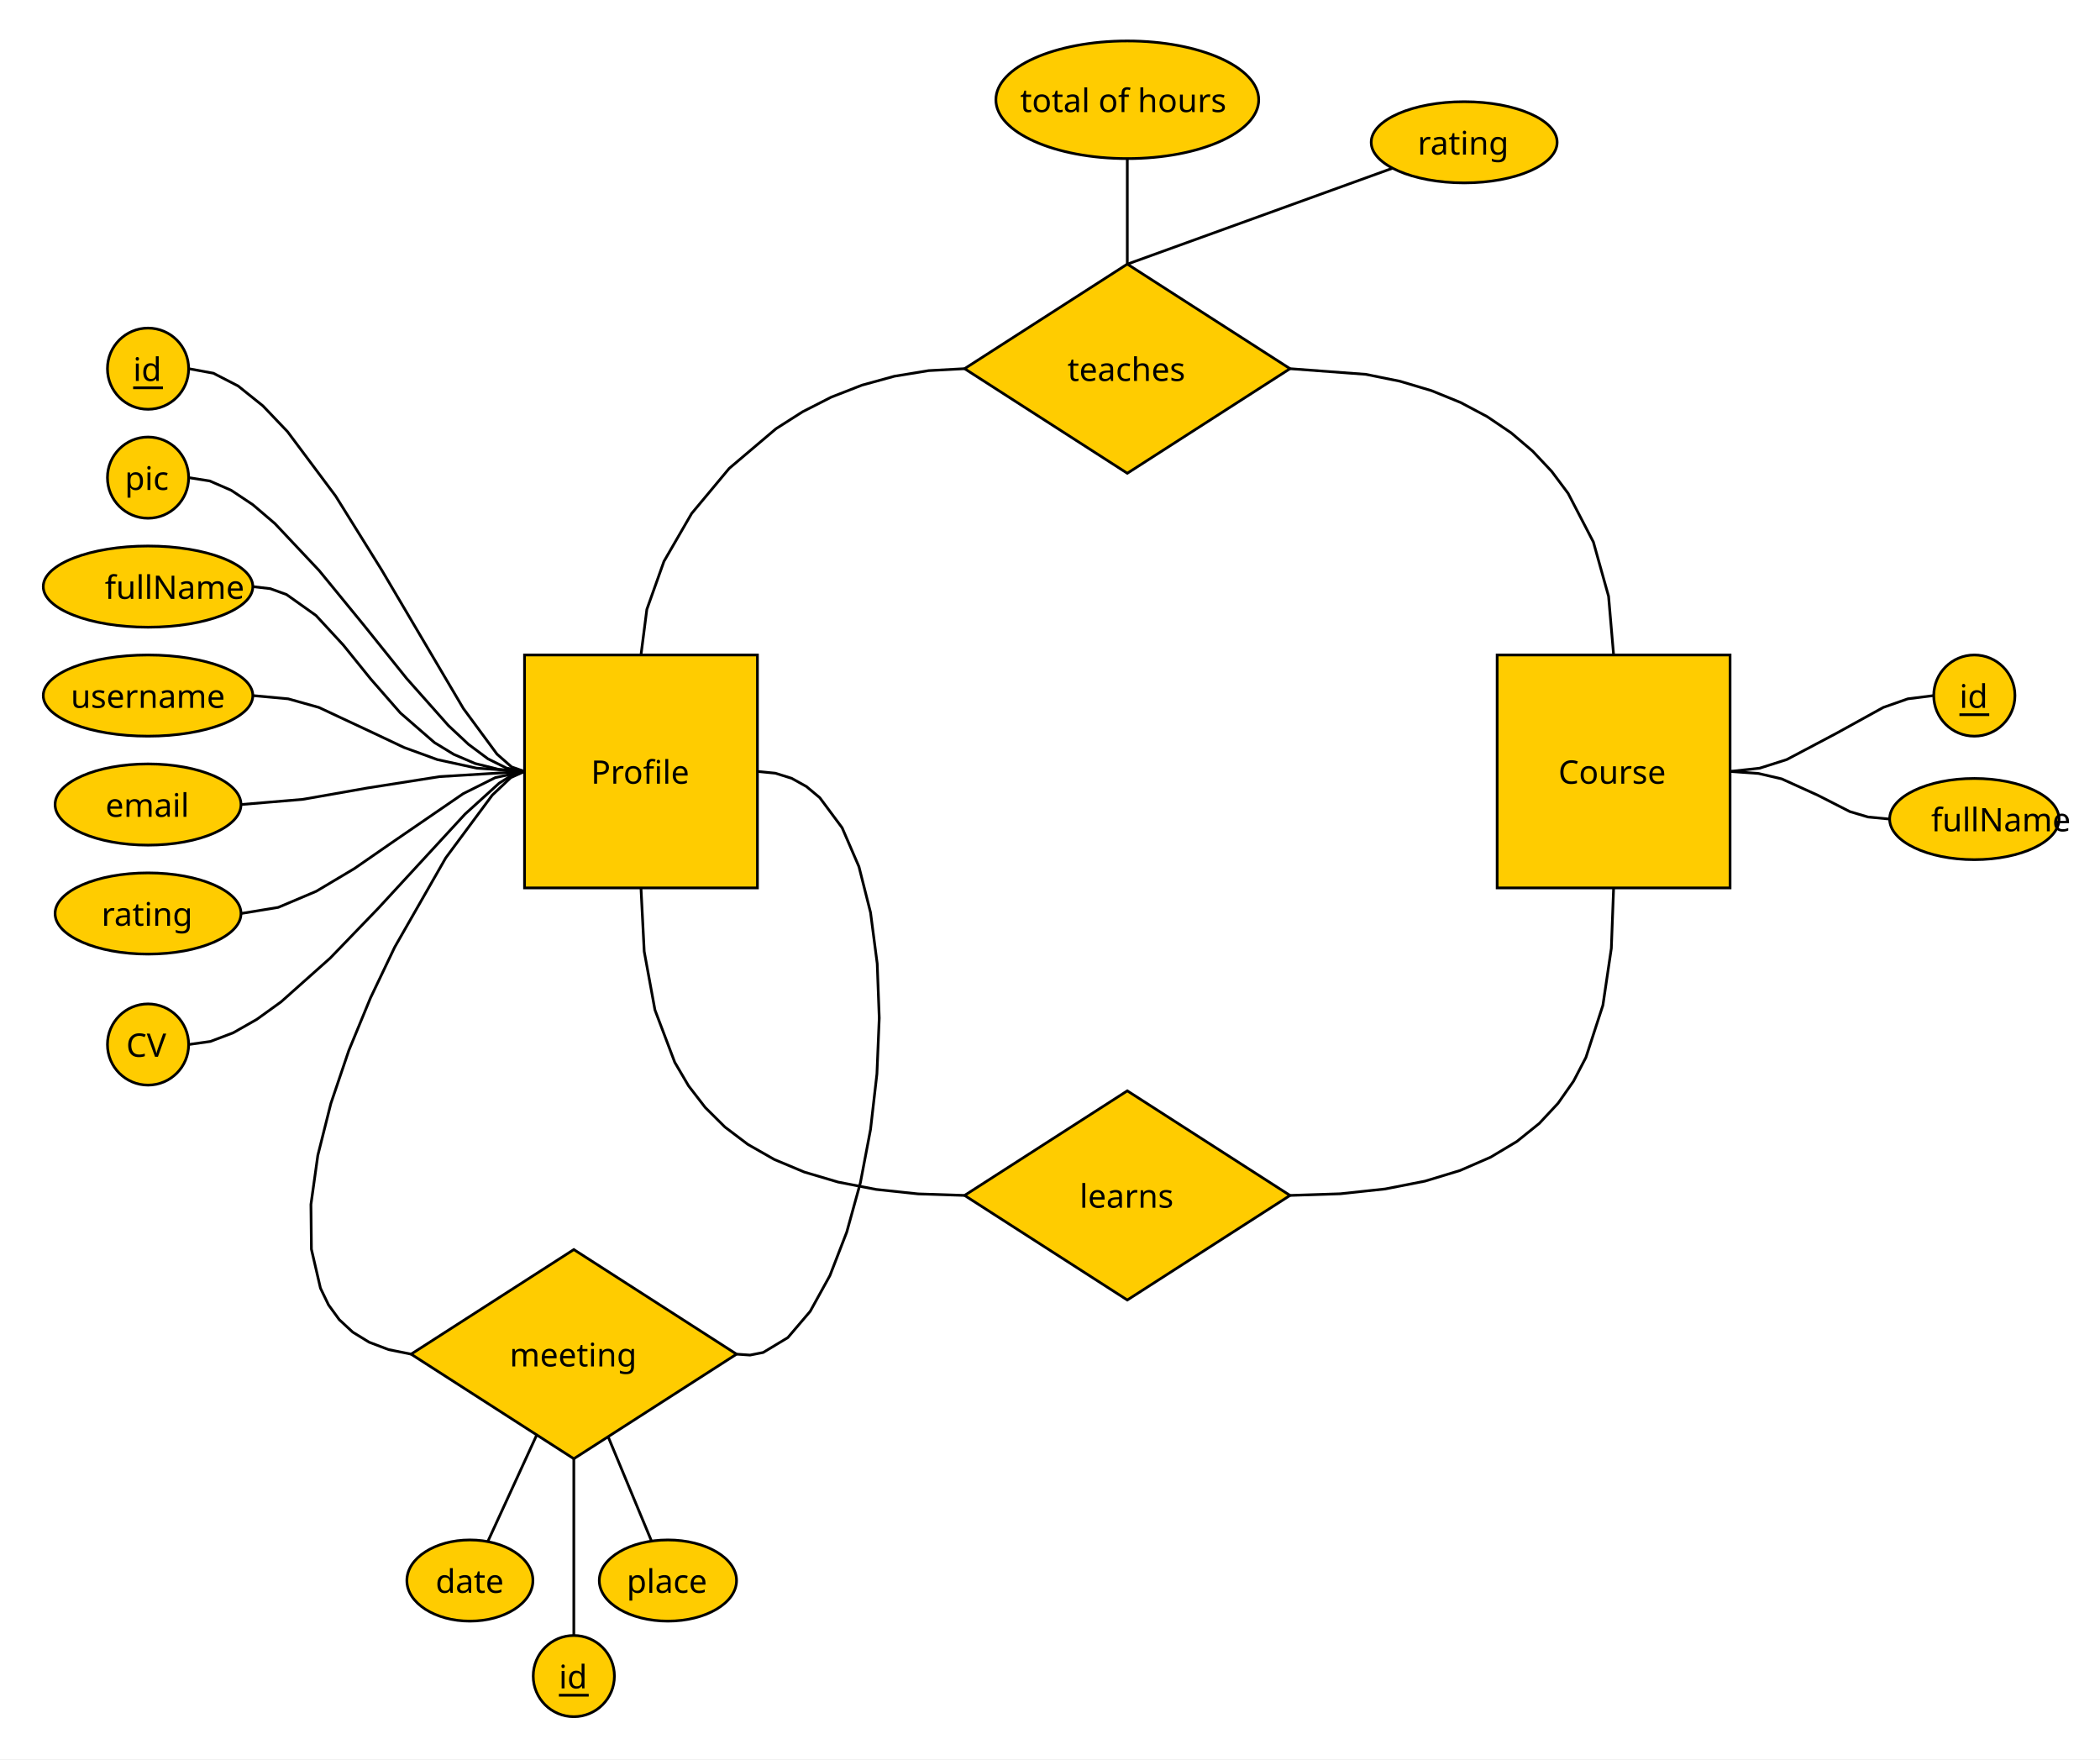
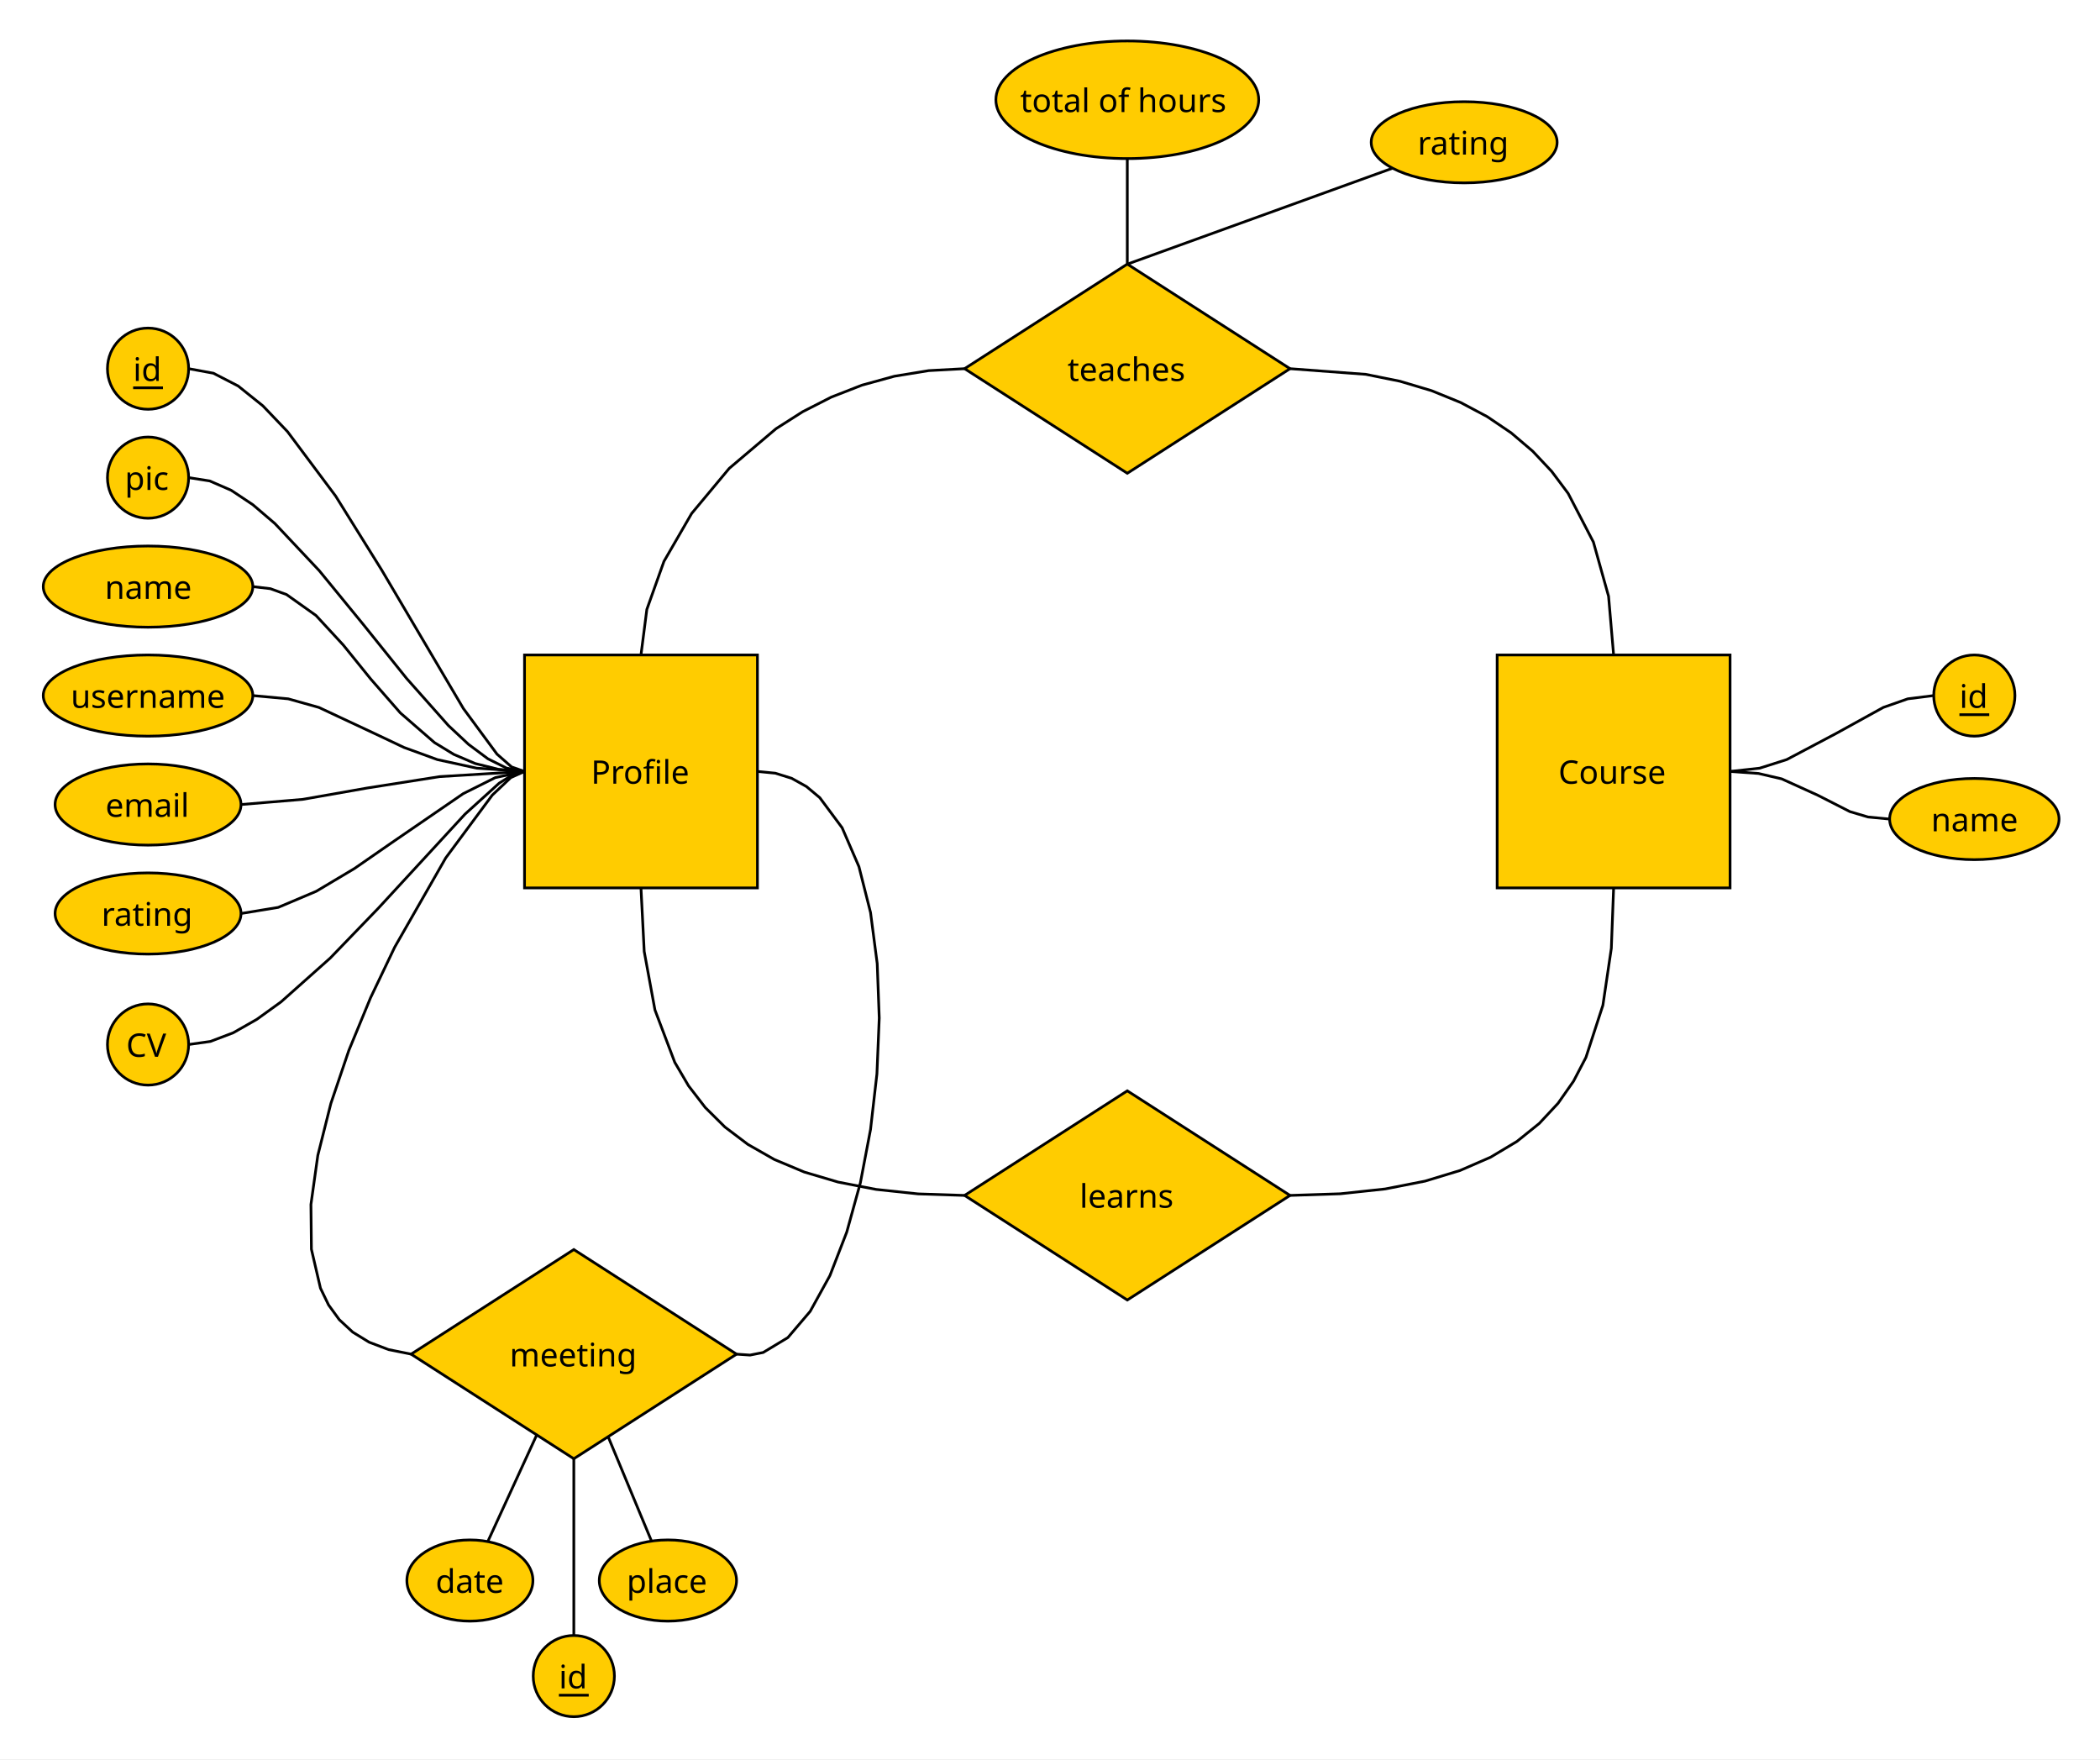
<svg xmlns="http://www.w3.org/2000/svg" fill-opacity="1" color-rendering="auto" color-interpolation="auto" text-rendering="auto" stroke="black" stroke-linecap="square" width="776" stroke-miterlimit="10" shape-rendering="auto" stroke-opacity="1" fill="black" stroke-dasharray="none" font-weight="normal" stroke-width="1" height="650" font-family="'Dialog'" font-style="normal" stroke-linejoin="miter" font-size="12px" stroke-dashoffset="0" image-rendering="auto">
  <defs id="genericDefs" />
  <g>
    <defs id="defs1">
      <clipPath clipPathUnits="userSpaceOnUse" id="clipPath1">
        <path d="M0 0 L776 0 L776 650 L0 650 L0 0 Z" />
      </clipPath>
      <clipPath clipPathUnits="userSpaceOnUse" id="clipPath2">
        <path d="M24 9 L800 9 L800 659 L24 659 L24 9 Z" />
      </clipPath>
    </defs>
    <g fill="white" text-rendering="geometricPrecision" shape-rendering="geometricPrecision" transform="translate(-24,-9)" stroke="white">
      <rect x="24" width="776" height="650" y="9" clip-path="url(#clipPath2)" stroke="none" />
    </g>
    <g fill="rgb(255,204,0)" text-rendering="geometricPrecision" shape-rendering="geometricPrecision" transform="matrix(1,0,0,1,-24,-9)" stroke="rgb(255,204,0)">
      <rect x="217.824" width="86.068" height="86.068" y="251" clip-path="url(#clipPath2)" stroke="none" />
    </g>
    <g text-rendering="geometricPrecision" stroke-miterlimit="1.45" shape-rendering="geometricPrecision" font-family="sans-serif" transform="matrix(1,0,0,1,-24,-9)" stroke-linecap="butt">
      <text x="242.383" xml:space="preserve" y="298.569" clip-path="url(#clipPath2)" stroke="none">Profile</text>
      <rect fill="none" x="217.824" width="86.068" height="86.068" y="251" clip-path="url(#clipPath2)" />
    </g>
    <g fill="rgb(255,204,0)" text-rendering="geometricPrecision" shape-rendering="geometricPrecision" transform="matrix(1,0,0,1,-24,-9)" stroke="rgb(255,204,0)">
      <circle r="15" clip-path="url(#clipPath2)" cx="78.706" cy="145.22" stroke="none" />
    </g>
    <g text-rendering="geometricPrecision" stroke-miterlimit="1.45" shape-rendering="geometricPrecision" font-family="sans-serif" transform="matrix(1,0,0,1,-24,-9)" stroke-linecap="butt">
      <text x="73.196" xml:space="preserve" y="149.755" clip-path="url(#clipPath2)" stroke="none">id</text>
      <line y2="152.286" fill="none" x1="73.196" clip-path="url(#clipPath2)" x2="84.217" y1="152.286" />
      <circle fill="none" r="15" clip-path="url(#clipPath2)" cx="78.706" cy="145.22" />
    </g>
    <g fill="rgb(255,204,0)" text-rendering="geometricPrecision" shape-rendering="geometricPrecision" transform="matrix(1,0,0,1,-24,-9)" stroke="rgb(255,204,0)">
      <circle r="15" clip-path="url(#clipPath2)" cx="78.706" cy="185.48" stroke="none" />
    </g>
    <g text-rendering="geometricPrecision" stroke-miterlimit="1.45" shape-rendering="geometricPrecision" font-family="sans-serif" transform="matrix(1,0,0,1,-24,-9)" stroke-linecap="butt">
      <text x="70.123" xml:space="preserve" y="190.015" clip-path="url(#clipPath2)" stroke="none">pic</text>
      <circle fill="none" r="15" clip-path="url(#clipPath2)" cx="78.706" cy="185.48" />
    </g>
    <g fill="rgb(255,204,0)" text-rendering="geometricPrecision" shape-rendering="geometricPrecision" transform="matrix(1,0,0,1,-24,-9)" stroke="rgb(255,204,0)">
      <ellipse rx="38.721" ry="15" clip-path="url(#clipPath2)" cx="78.706" cy="225.74" stroke="none" />
    </g>
    <g text-rendering="geometricPrecision" stroke-miterlimit="1.45" shape-rendering="geometricPrecision" font-family="sans-serif" transform="matrix(1,0,0,1,-24,-9)" stroke-linecap="butt">
-       <text x="62.725" xml:space="preserve" y="230.275" clip-path="url(#clipPath2)" stroke="none">fullName</text>
+       <text x="62.725" xml:space="preserve" y="230.275" clip-path="url(#clipPath2)" stroke="none">name</text>
      <ellipse rx="38.721" fill="none" ry="15" clip-path="url(#clipPath2)" cx="78.706" cy="225.74" />
    </g>
    <g fill="rgb(255,204,0)" text-rendering="geometricPrecision" shape-rendering="geometricPrecision" transform="matrix(1,0,0,1,-24,-9)" stroke="rgb(255,204,0)">
      <ellipse rx="38.721" ry="15" clip-path="url(#clipPath2)" cx="78.706" cy="266" stroke="none" />
    </g>
    <g text-rendering="geometricPrecision" stroke-miterlimit="1.45" shape-rendering="geometricPrecision" font-family="sans-serif" transform="matrix(1,0,0,1,-24,-9)" stroke-linecap="butt">
      <text x="50.145" xml:space="preserve" y="270.535" clip-path="url(#clipPath2)" stroke="none">username</text>
      <ellipse rx="38.721" fill="none" ry="15" clip-path="url(#clipPath2)" cx="78.706" cy="266" />
    </g>
    <g fill="rgb(255,204,0)" text-rendering="geometricPrecision" shape-rendering="geometricPrecision" transform="matrix(1,0,0,1,-24,-9)" stroke="rgb(255,204,0)">
      <ellipse rx="34.352" ry="15" clip-path="url(#clipPath2)" cx="78.706" cy="306.26" stroke="none" />
    </g>
    <g text-rendering="geometricPrecision" stroke-miterlimit="1.45" shape-rendering="geometricPrecision" font-family="sans-serif" transform="matrix(1,0,0,1,-24,-9)" stroke-linecap="butt">
      <text x="62.98" xml:space="preserve" y="310.795" clip-path="url(#clipPath2)" stroke="none">email</text>
      <ellipse rx="34.352" fill="none" ry="15" clip-path="url(#clipPath2)" cx="78.706" cy="306.26" />
    </g>
    <g fill="rgb(255,204,0)" text-rendering="geometricPrecision" shape-rendering="geometricPrecision" transform="matrix(1,0,0,1,-24,-9)" stroke="rgb(255,204,0)">
      <ellipse rx="34.352" ry="15" clip-path="url(#clipPath2)" cx="78.706" cy="346.52" stroke="none" />
    </g>
    <g text-rendering="geometricPrecision" stroke-miterlimit="1.45" shape-rendering="geometricPrecision" font-family="sans-serif" transform="matrix(1,0,0,1,-24,-9)" stroke-linecap="butt">
      <text x="61.495" xml:space="preserve" y="351.055" clip-path="url(#clipPath2)" stroke="none">rating</text>
      <ellipse rx="34.352" fill="none" ry="15" clip-path="url(#clipPath2)" cx="78.706" cy="346.52" />
    </g>
    <g fill="rgb(255,204,0)" text-rendering="geometricPrecision" shape-rendering="geometricPrecision" transform="matrix(1,0,0,1,-24,-9)" stroke="rgb(255,204,0)">
      <ellipse rx="34.352" ry="15" clip-path="url(#clipPath2)" cx="565.045" cy="61.573" stroke="none" />
    </g>
    <g text-rendering="geometricPrecision" stroke-miterlimit="1.45" shape-rendering="geometricPrecision" font-family="sans-serif" transform="matrix(1,0,0,1,-24,-9)" stroke-linecap="butt">
      <text x="547.833" xml:space="preserve" y="66.109" clip-path="url(#clipPath2)" stroke="none">rating</text>
      <ellipse rx="34.352" fill="none" ry="15" clip-path="url(#clipPath2)" cx="565.045" cy="61.573" />
    </g>
    <g fill="rgb(255,204,0)" text-rendering="geometricPrecision" shape-rendering="geometricPrecision" transform="matrix(1,0,0,1,-24,-9)" stroke="rgb(255,204,0)">
      <circle r="15" clip-path="url(#clipPath2)" cx="78.706" cy="394.929" stroke="none" />
    </g>
    <g text-rendering="geometricPrecision" stroke-miterlimit="1.45" shape-rendering="geometricPrecision" font-family="sans-serif" transform="matrix(1,0,0,1,-24,-9)" stroke-linecap="butt">
      <text x="70.632" xml:space="preserve" y="399.464" clip-path="url(#clipPath2)" stroke="none">CV</text>
      <circle fill="none" r="15" clip-path="url(#clipPath2)" cx="78.706" cy="394.929" />
    </g>
    <g fill="rgb(255,204,0)" text-rendering="geometricPrecision" shape-rendering="geometricPrecision" transform="matrix(1,0,0,1,-24,-9)" stroke="rgb(255,204,0)">
      <rect x="577.235" width="86.068" height="86.068" y="251" clip-path="url(#clipPath2)" stroke="none" />
    </g>
    <g text-rendering="geometricPrecision" stroke-miterlimit="1.45" shape-rendering="geometricPrecision" font-family="sans-serif" transform="matrix(1,0,0,1,-24,-9)" stroke-linecap="butt">
      <text x="599.852" xml:space="preserve" y="298.569" clip-path="url(#clipPath2)" stroke="none">Course</text>
      <rect fill="none" x="577.235" width="86.068" height="86.068" y="251" clip-path="url(#clipPath2)" />
    </g>
    <g fill="rgb(255,204,0)" text-rendering="geometricPrecision" shape-rendering="geometricPrecision" transform="matrix(1,0,0,1,-24,-9)" stroke="rgb(255,204,0)">
      <circle r="15" clip-path="url(#clipPath2)" cx="753.565" cy="266" stroke="none" />
    </g>
    <g text-rendering="geometricPrecision" stroke-miterlimit="1.45" shape-rendering="geometricPrecision" font-family="sans-serif" transform="matrix(1,0,0,1,-24,-9)" stroke-linecap="butt">
      <text x="748.054" xml:space="preserve" y="270.535" clip-path="url(#clipPath2)" stroke="none">id</text>
      <line y2="273.066" fill="none" x1="748.054" clip-path="url(#clipPath2)" x2="759.076" y1="273.066" />
      <circle fill="none" r="15" clip-path="url(#clipPath2)" cx="753.565" cy="266" />
    </g>
    <g fill="rgb(255,204,0)" text-rendering="geometricPrecision" shape-rendering="geometricPrecision" transform="matrix(1,0,0,1,-24,-9)" stroke="rgb(255,204,0)">
      <ellipse rx="31.303" ry="15" clip-path="url(#clipPath2)" cx="753.565" cy="311.627" stroke="none" />
    </g>
    <g text-rendering="geometricPrecision" stroke-miterlimit="1.45" shape-rendering="geometricPrecision" font-family="sans-serif" transform="matrix(1,0,0,1,-24,-9)" stroke-linecap="butt">
-       <text x="737.584" xml:space="preserve" y="316.162" clip-path="url(#clipPath2)" stroke="none">fullName</text>
+       <text x="737.584" xml:space="preserve" y="316.162" clip-path="url(#clipPath2)" stroke="none">name</text>
      <ellipse rx="31.303" fill="none" ry="15" clip-path="url(#clipPath2)" cx="753.565" cy="311.627" />
    </g>
    <g fill="rgb(255,204,0)" text-rendering="geometricPrecision" shape-rendering="geometricPrecision" transform="matrix(1,0,0,1,-24,-9)" stroke="rgb(255,204,0)">
      <path d="M380.433 145.22 L440.564 106.573 L500.694 145.22 L440.564 183.866 Z" fill-rule="evenodd" clip-path="url(#clipPath2)" stroke="none" />
    </g>
    <g text-rendering="geometricPrecision" stroke-miterlimit="1.45" shape-rendering="geometricPrecision" font-family="sans-serif" transform="matrix(1,0,0,1,-24,-9)" stroke-linecap="butt">
      <text x="418.465" xml:space="preserve" y="149.755" clip-path="url(#clipPath2)" stroke="none">teaches</text>
      <path fill="none" d="M380.433 145.22 L440.564 106.573 L500.694 145.22 L440.564 183.866 Z" clip-path="url(#clipPath2)" fill-rule="evenodd" />
    </g>
    <g fill="rgb(255,204,0)" text-rendering="geometricPrecision" shape-rendering="geometricPrecision" transform="matrix(1,0,0,1,-24,-9)" stroke="rgb(255,204,0)">
      <path d="M380.433 450.687 L440.564 412.041 L500.694 450.687 L440.564 489.333 Z" fill-rule="evenodd" clip-path="url(#clipPath2)" stroke="none" />
    </g>
    <g text-rendering="geometricPrecision" stroke-miterlimit="1.45" shape-rendering="geometricPrecision" font-family="sans-serif" transform="matrix(1,0,0,1,-24,-9)" stroke-linecap="butt">
      <text x="422.936" xml:space="preserve" y="455.222" clip-path="url(#clipPath2)" stroke="none">learns</text>
      <path fill="none" d="M380.433 450.687 L440.564 412.041 L500.694 450.687 L440.564 489.333 Z" clip-path="url(#clipPath2)" fill-rule="evenodd" />
    </g>
    <g fill="rgb(255,204,0)" text-rendering="geometricPrecision" shape-rendering="geometricPrecision" transform="matrix(1,0,0,1,-24,-9)" stroke="rgb(255,204,0)">
      <ellipse rx="48.562" ry="21.733" clip-path="url(#clipPath2)" cx="440.564" cy="45.864" stroke="none" />
    </g>
    <g text-rendering="geometricPrecision" stroke-miterlimit="1.45" shape-rendering="geometricPrecision" font-family="sans-serif" transform="matrix(1,0,0,1,-24,-9)" stroke-linecap="butt">
      <text x="401.007" xml:space="preserve" y="50.399" clip-path="url(#clipPath2)" stroke="none">total of hours</text>
      <ellipse rx="48.562" fill="none" ry="21.733" clip-path="url(#clipPath2)" cx="440.564" cy="45.864" />
    </g>
    <g fill="rgb(255,204,0)" text-rendering="geometricPrecision" shape-rendering="geometricPrecision" transform="matrix(1,0,0,1,-24,-9)" stroke="rgb(255,204,0)">
      <path d="M175.908 509.333 L236.039 470.687 L296.169 509.333 L236.039 547.979 Z" fill-rule="evenodd" clip-path="url(#clipPath2)" stroke="none" />
    </g>
    <g text-rendering="geometricPrecision" stroke-miterlimit="1.45" shape-rendering="geometricPrecision" font-family="sans-serif" transform="matrix(1,0,0,1,-24,-9)" stroke-linecap="butt">
      <text x="212.308" xml:space="preserve" y="513.868" clip-path="url(#clipPath2)" stroke="none">meeting</text>
      <path fill="none" d="M175.908 509.333 L236.039 470.687 L296.169 509.333 L236.039 547.979 Z" clip-path="url(#clipPath2)" fill-rule="evenodd" />
    </g>
    <g fill="rgb(255,204,0)" text-rendering="geometricPrecision" shape-rendering="geometricPrecision" transform="matrix(1,0,0,1,-24,-9)" stroke="rgb(255,204,0)">
      <ellipse rx="23.287" ry="15" clip-path="url(#clipPath2)" cx="197.639" cy="592.979" stroke="none" />
    </g>
    <g text-rendering="geometricPrecision" stroke-miterlimit="1.45" shape-rendering="geometricPrecision" font-family="sans-serif" transform="matrix(1,0,0,1,-24,-9)" stroke-linecap="butt">
      <text x="184.962" xml:space="preserve" y="597.514" clip-path="url(#clipPath2)" stroke="none">date</text>
      <ellipse rx="23.287" fill="none" ry="15" clip-path="url(#clipPath2)" cx="197.639" cy="592.979" />
    </g>
    <g fill="rgb(255,204,0)" text-rendering="geometricPrecision" shape-rendering="geometricPrecision" transform="matrix(1,0,0,1,-24,-9)" stroke="rgb(255,204,0)">
      <ellipse rx="25.358" ry="15" clip-path="url(#clipPath2)" cx="270.81" cy="592.979" stroke="none" />
    </g>
    <g text-rendering="geometricPrecision" stroke-miterlimit="1.45" shape-rendering="geometricPrecision" font-family="sans-serif" transform="matrix(1,0,0,1,-24,-9)" stroke-linecap="butt">
      <text x="255.57" xml:space="preserve" y="597.514" clip-path="url(#clipPath2)" stroke="none">place</text>
      <ellipse rx="25.358" fill="none" ry="15" clip-path="url(#clipPath2)" cx="270.81" cy="592.979" />
    </g>
    <g fill="rgb(255,204,0)" text-rendering="geometricPrecision" shape-rendering="geometricPrecision" transform="matrix(1,0,0,1,-24,-9)" stroke="rgb(255,204,0)">
      <circle r="15" clip-path="url(#clipPath2)" cx="236.039" cy="628.284" stroke="none" />
    </g>
    <g text-rendering="geometricPrecision" stroke-miterlimit="1.45" shape-rendering="geometricPrecision" font-family="sans-serif" transform="matrix(1,0,0,1,-24,-9)" stroke-linecap="butt">
      <text x="230.528" xml:space="preserve" y="632.819" clip-path="url(#clipPath2)" stroke="none">id</text>
      <line y2="635.351" fill="none" x1="230.528" clip-path="url(#clipPath2)" x2="241.549" y1="635.351" />
      <circle fill="none" r="15" clip-path="url(#clipPath2)" cx="236.039" cy="628.284" />
      <path fill="none" d="M217.787 294.021 L213.047 292.363 L207.657 287.64 L195.229 270.782 L165.053 219.627 L148.04 192.305 L130.234 168.472 L121.147 158.953 L112 151.614 L102.838 146.891 L93.742 145.226" clip-path="url(#clipPath2)" />
      <path fill="none" d="M217.798 294.029 L211.215 292.815 L204.303 289.37 L197.12 284.016 L189.698 277.072 L174.266 259.687 L158.264 239.757 L141.95 219.827 L125.581 202.441 L117.456 195.498 L109.414 190.144 L101.487 186.699 L93.737 185.484" clip-path="url(#clipPath2)" />
      <path fill="none" d="M217.787 294.031 L208.238 293.267 L199.562 291.099 L191.696 287.731 L184.538 283.363 L171.951 272.425 L160.995 259.887 L150.869 247.349 L140.768 236.411 L129.888 228.674 L123.906 226.507 L117.428 225.74" clip-path="url(#clipPath2)" />
      <path fill="none" d="M217.79 294.032 L200.176 292.829 L185.592 289.654 L173.268 285.164 L162.4 280.017 L141.821 270.38 L130.503 267.205 L117.428 266" clip-path="url(#clipPath2)" />
      <path fill="none" d="M217.794 294.036 L186.489 295.944 L159.747 300.147 L135.852 304.35 L113.058 306.26" clip-path="url(#clipPath2)" />
      <path fill="none" d="M217.782 294.043 L207.081 296.289 L195.18 302.235 L168.877 320.277 L154.959 329.913 L140.856 338.319 L126.808 344.265 L113.058 346.52" clip-path="url(#clipPath2)" />
      <path fill="none" d="M217.791 294.043 L213.588 295.167 L208.451 298.369 L195.843 309.799 L163.883 344.482 L146.01 363.005 L127.864 379.164 L118.918 385.618 L110.182 390.594 L101.747 393.796 L93.738 394.925" clip-path="url(#clipPath2)" />
      <path fill="none" d="M663.303 294.034 L674.228 292.829 L684.234 289.654 L702.459 280.017 L719.921 270.38 L728.974 267.205 L738.565 266" clip-path="url(#clipPath2)" />
      <path fill="none" d="M663.303 294.034 L673.836 294.79 L682.393 296.783 L695.72 302.83 L707.579 308.878 L714.299 310.871 L722.262 311.627" clip-path="url(#clipPath2)" />
      <path fill="none" d="M260.862 250.967 L263.023 234.167 L269.348 216.416 L279.579 198.722 L293.464 182.06 L310.749 167.404 L320.587 161.133 L331.18 155.729 L342.496 151.314 L354.503 148.01 L367.171 145.937 L380.441 145.221" clip-path="url(#clipPath2)" />
      <path fill="none" d="M620.265 250.958 L618.401 229.308 L612.797 209.276 L603.456 191.285 L597.384 183.173 L590.377 175.714 L582.435 168.954 L573.558 162.942 L563.747 157.725 L553 153.349 L541.318 149.864 L528.701 147.315 L500.688 145.222" clip-path="url(#clipPath2)" />
      <path fill="none" d="M440.594 106.586 L538.591 71.142" clip-path="url(#clipPath2)" />
      <path fill="none" d="M260.86 337.114 L262.053 360.566 L266.023 382.175 L273.345 401.512 L278.444 410.208 L284.598 418.192 L291.878 425.417 L300.358 431.834 L310.11 437.395 L321.205 442.052 L333.716 445.758 L347.715 448.464 L363.275 450.123 L380.433 450.686" clip-path="url(#clipPath2)" />
      <path fill="none" d="M500.697 450.686 L519.265 450.078 L535.874 448.294 L550.595 445.403 L563.539 441.469 L574.817 436.56 L584.537 430.741 L592.809 424.079 L599.745 416.639 L605.453 408.488 L610.043 399.691 L616.31 380.427 L619.426 359.377 L620.267 337.111" clip-path="url(#clipPath2)" />
      <path fill="none" d="M440.564 106.559 L440.564 67.597" clip-path="url(#clipPath2)" />
      <path fill="none" d="M175.909 509.326 L167.58 507.649 L160.403 504.917 L154.354 501.21 L149.377 496.6 L145.417 491.16 L142.417 484.961 L139.074 470.577 L138.899 454.024 L141.444 435.882 L146.261 416.727 L152.9 397.136 L160.914 377.688 L169.854 358.959 L188.718 325.969 L205.904 302.788 L212.746 296.319 L217.785 294.052" clip-path="url(#clipPath2)" />
      <path fill="none" d="M296.175 509.336 L301.158 509.678 L306.005 508.717 L315.123 503.222 L323.381 493.525 L330.674 480.306 L336.893 464.244 L341.933 446.017 L345.686 426.304 L348.044 405.784 L348.902 385.137 L348.152 365.039 L345.687 346.172 L341.399 329.212 L335.183 314.84 L326.932 303.734 L322.009 299.617 L316.537 296.572 L310.502 294.683 L303.918 294.036" clip-path="url(#clipPath2)" />
      <path fill="none" d="M204.243 578.595 L222.33 539.196" clip-path="url(#clipPath2)" />
      <path fill="none" d="M264.755 578.413 L248.728 539.859" clip-path="url(#clipPath2)" />
      <path fill="none" d="M236.039 613.284 L236.039 547.985" clip-path="url(#clipPath2)" />
    </g>
  </g>
</svg>
